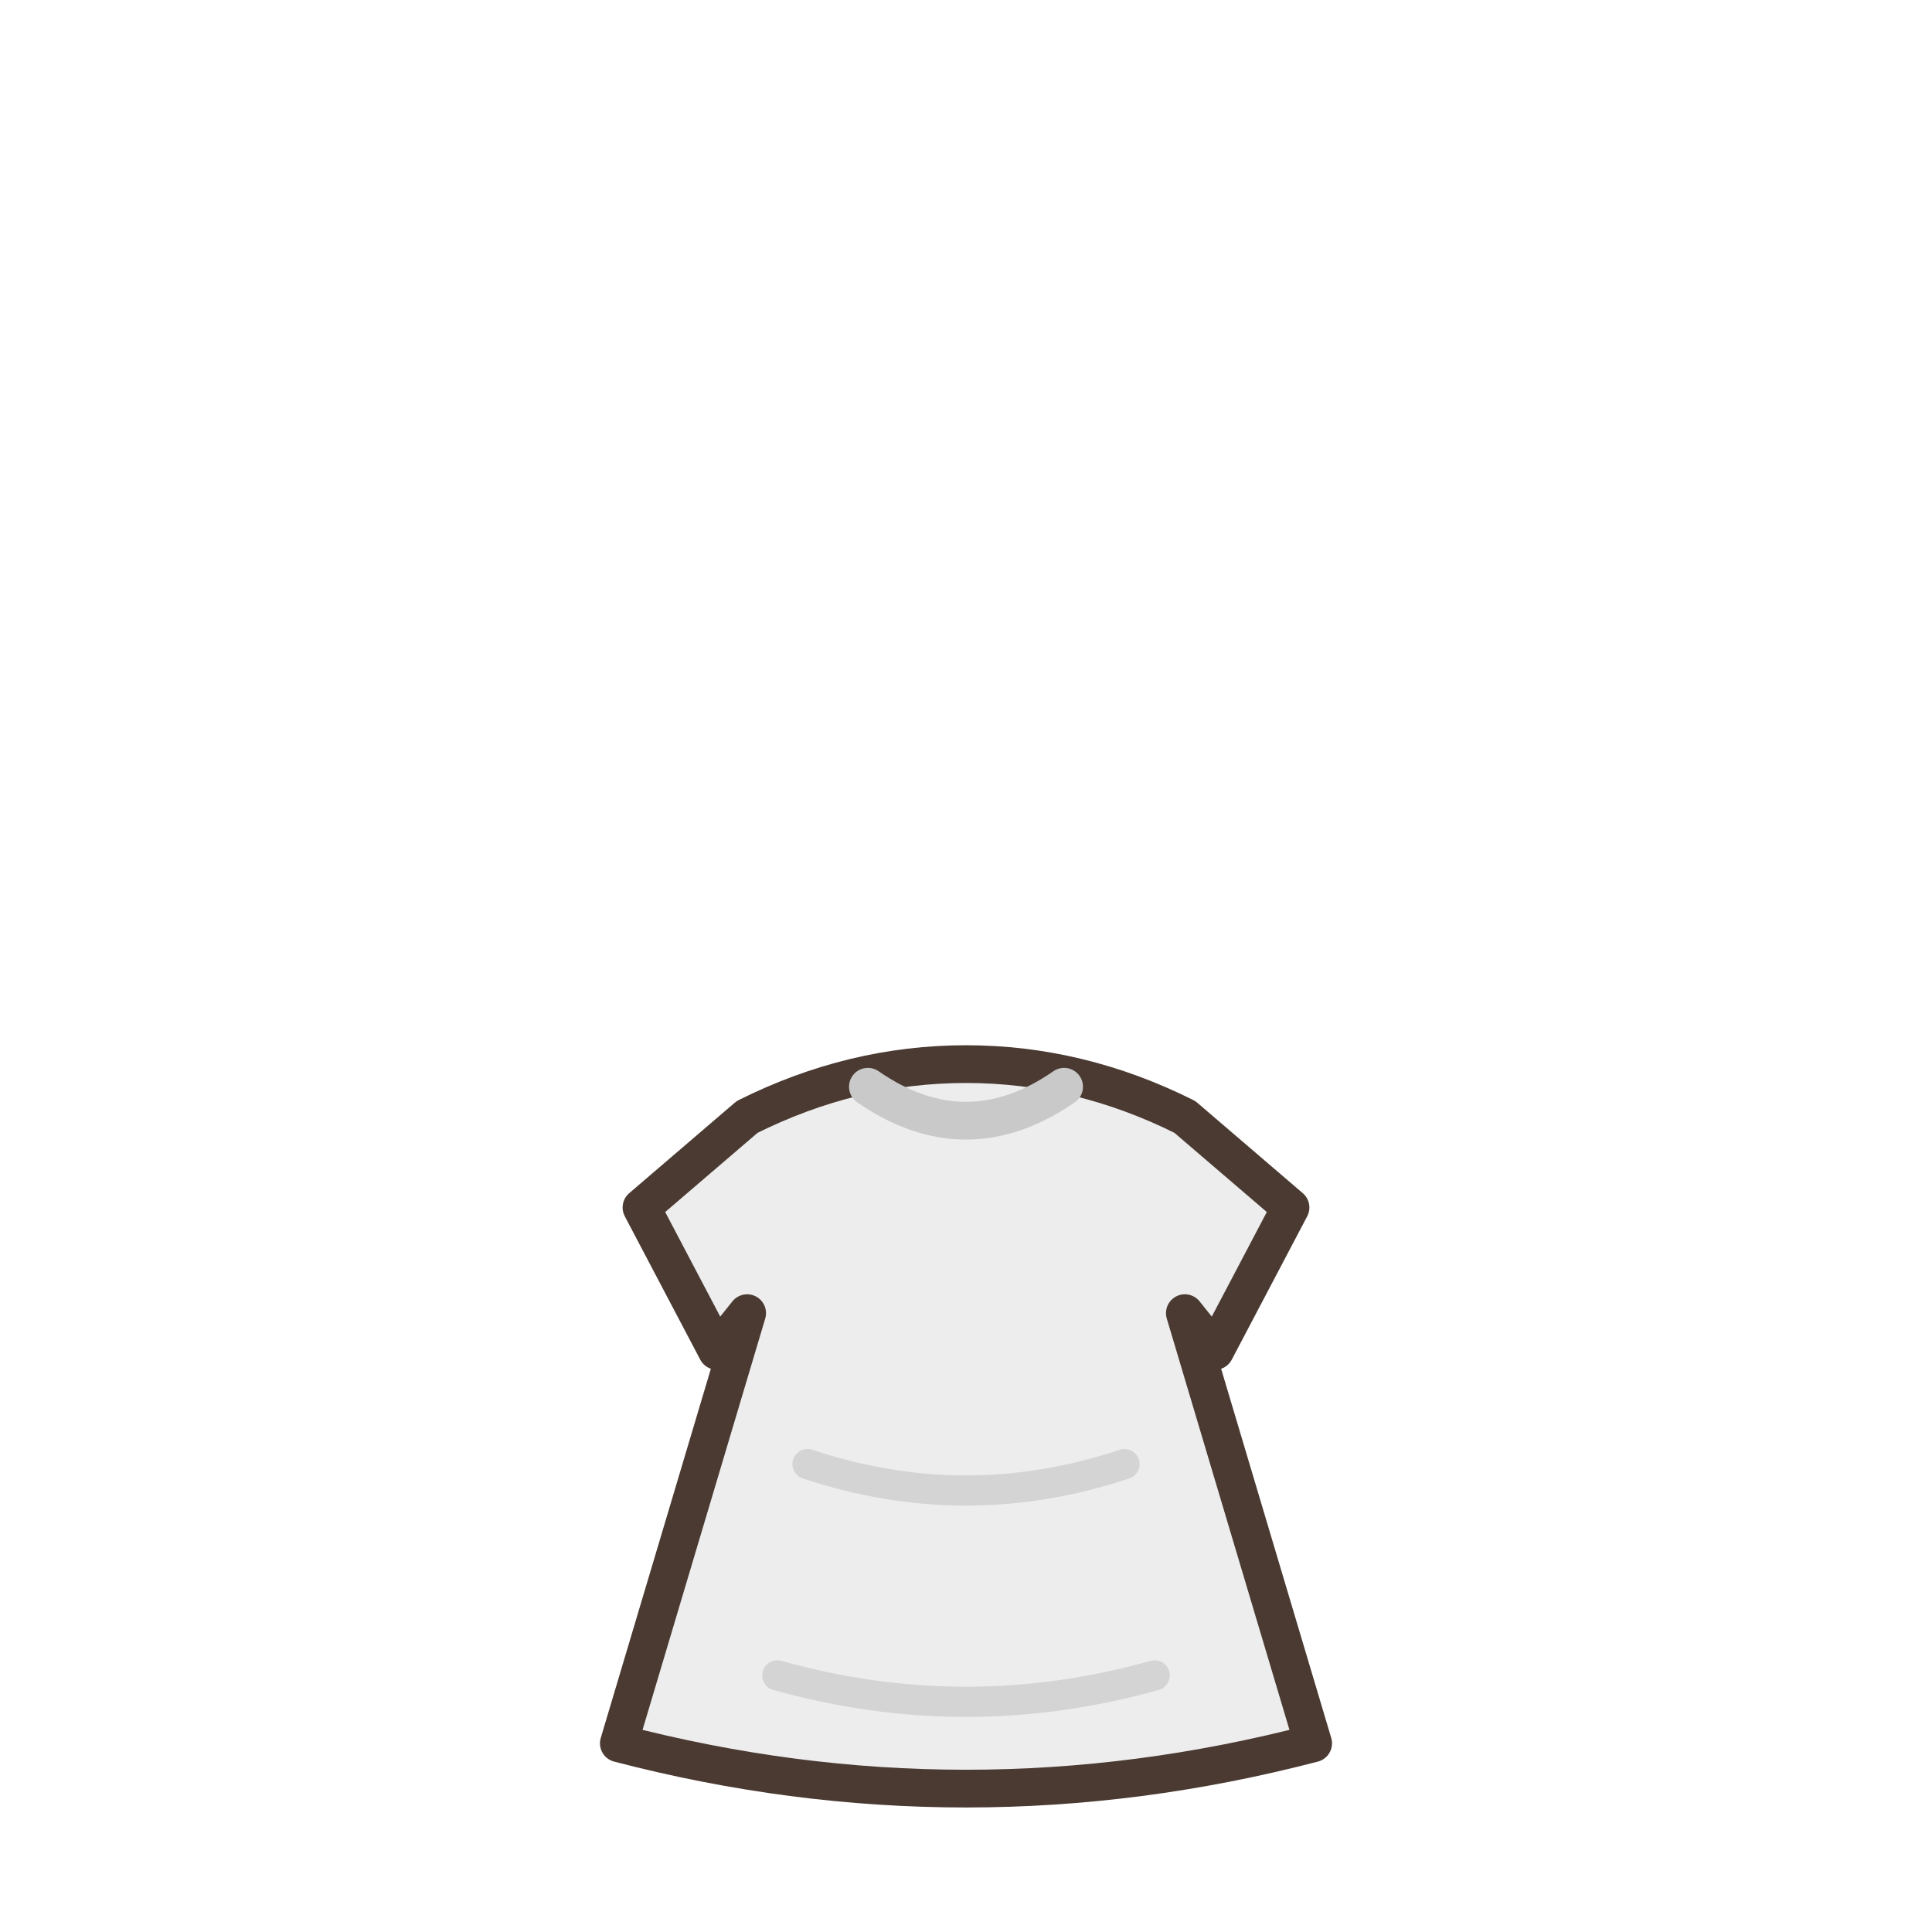
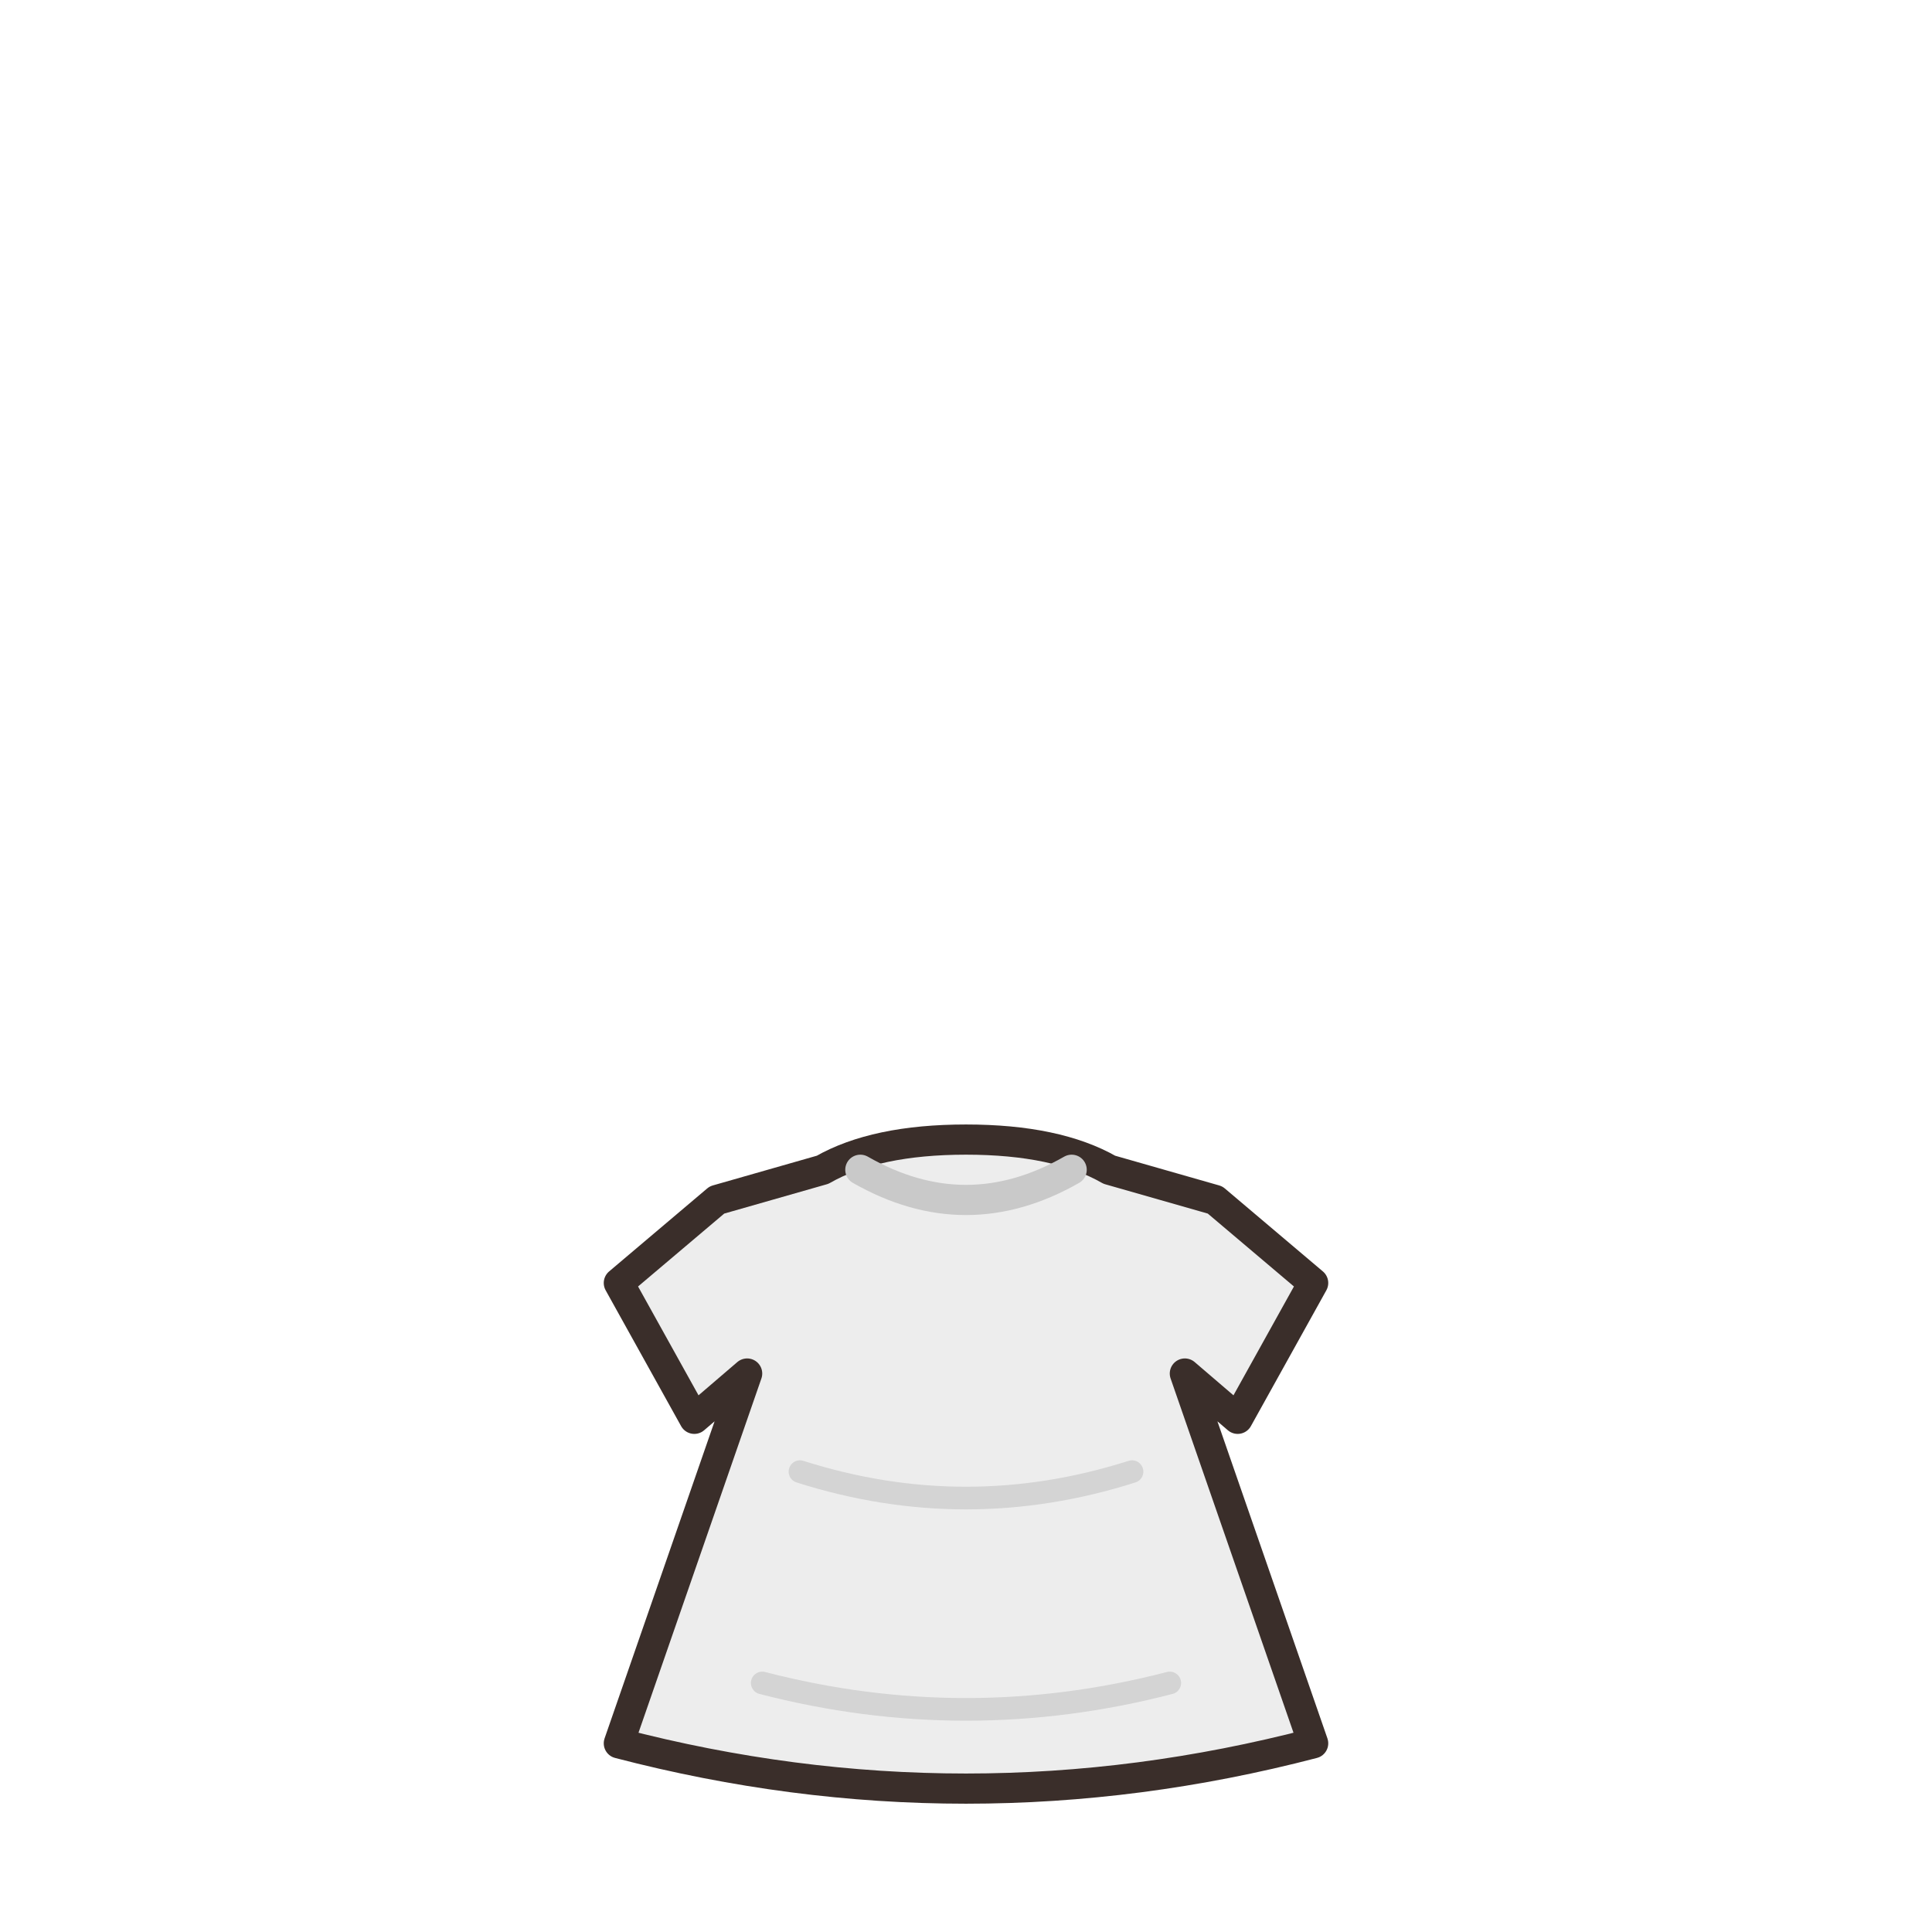
<svg xmlns="http://www.w3.org/2000/svg" viewBox="0 0 512 512" width="512" height="512">
-   <g stroke="#4a3a32" stroke-width="10" stroke-linejoin="round" stroke-linecap="round">
-     <path d="M198 296 Q226 282 256 282 Q286 282 314 296 L342 320 L322 358 L314 348 L348 462 Q256 486 164 462 L198 348 L190 358 L170 320 Z" fill="#ededed" />
-     <path d="M230 288 Q256 306 282 288" fill="none" stroke="#c9c9c9" stroke-width="10" />
-     <path d="M214 388 Q256 402 298 388" fill="none" stroke="#c9c9c9" stroke-width="8" opacity="0.7" />
-     <path d="M206 444 Q256 458 306 444" fill="none" stroke="#c9c9c9" stroke-width="8" opacity="0.7" />
+   <g stroke="#3a2e2a" stroke-width="8" stroke-linejoin="round" stroke-linecap="round">
+     <path d="M218 310 Q232 302 256 302 Q280 302 294 310 L322 318 L348 340 L328 376 L314 364 L348 462 Q256 486 164 462 L198 364 L184 376 L164 340 L190 318 Z" fill="#ededed" />
+     <path d="M228 310 Q256 326 284 310" fill="none" stroke="#c9c9c9" stroke-width="8" />
+     <path d="M212 390 Q256 404 300 390" fill="none" stroke="#c9c9c9" stroke-width="6" opacity="0.7" />
+     <path d="M202 446 Q256 460 310 446" fill="none" stroke="#c9c9c9" stroke-width="6" opacity="0.7" />
  </g>
</svg>
